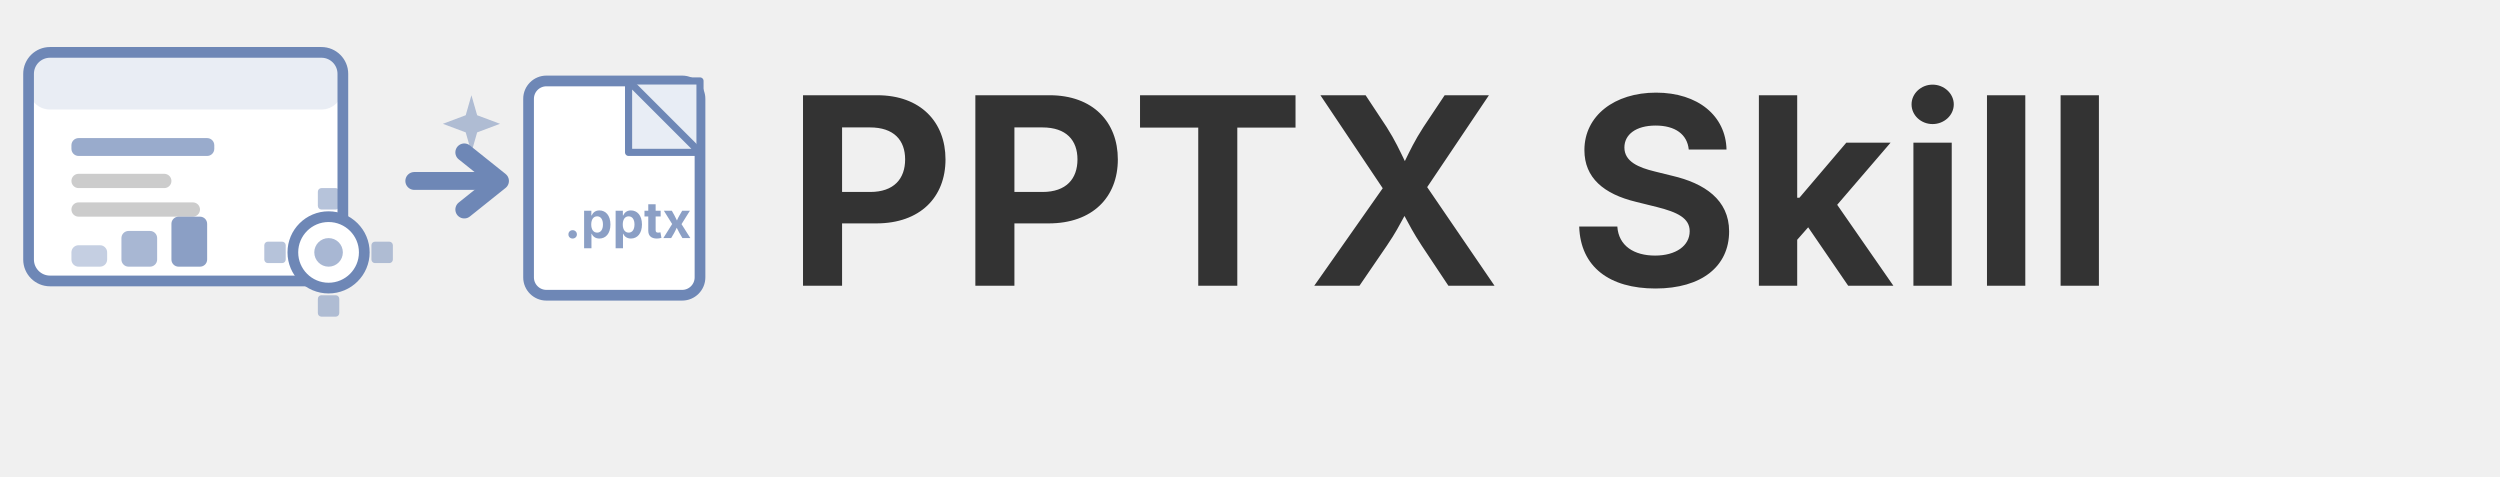
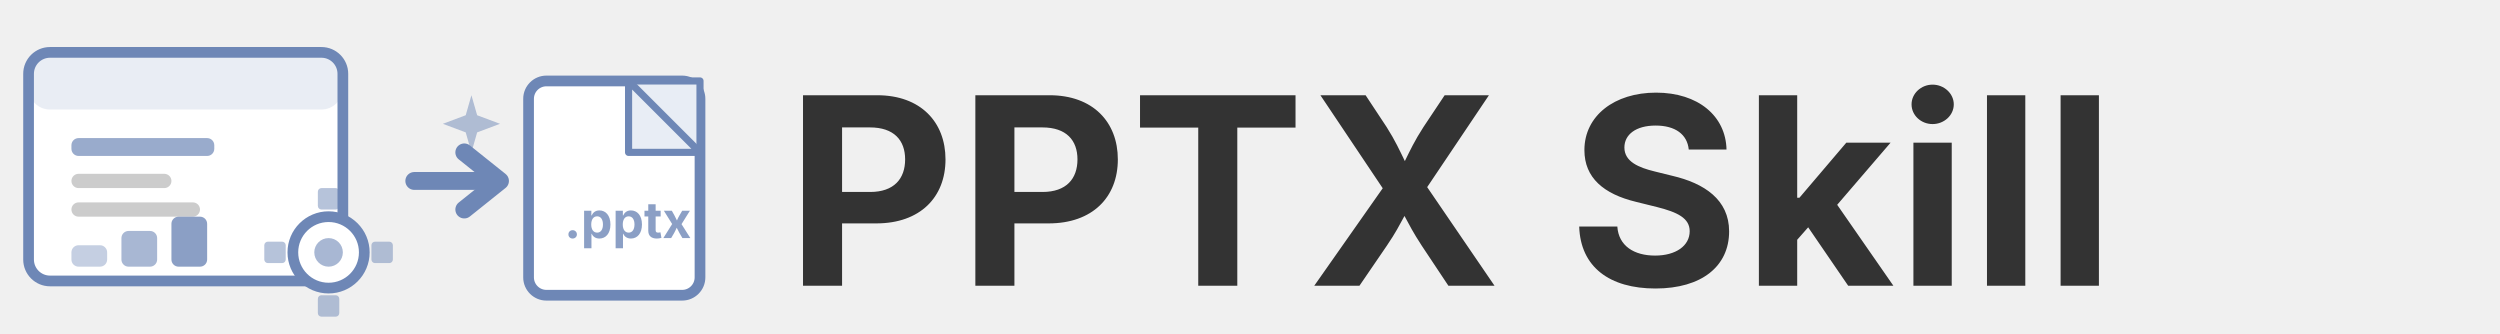
- <svg xmlns="http://www.w3.org/2000/svg" width="210" height="40" viewBox="0 0 210 40" fill="none">
+ <svg xmlns="http://www.w3.org/2000/svg" width="210" height="28" viewBox="0 0 210 28" fill="none">
  <g transform="translate(0, 2) scale(0.6)">
    <rect x="4" y="4" width="44" height="32" rx="3" fill="white" stroke="#6E87B6" stroke-width="1.5" />
    <rect x="4" y="4" width="44" height="8" rx="3" fill="#6E87B6" opacity="0.15" />
    <rect x="10" y="16" width="20" height="2.5" rx="1" fill="#6E87B6" opacity="0.7" />
    <rect x="10" y="21" width="14" height="2" rx="1" fill="#CCC" />
    <rect x="10" y="25" width="18" height="2" rx="1" fill="#CCC" />
    <rect x="10" y="31" width="5" height="3" rx="1" fill="#6E87B6" opacity="0.4" />
    <rect x="17" y="29" width="5" height="5" rx="1" fill="#6E87B6" opacity="0.6" />
    <rect x="24" y="27" width="5" height="7" rx="1" fill="#6E87B6" opacity="0.8" />
    <g transform="translate(38, 24)">
      <circle cx="8" cy="8" r="5" fill="white" stroke="#6E87B6" stroke-width="1.5" />
      <circle cx="8" cy="8" r="2" fill="#6E87B6" opacity="0.6" />
      <rect x="6.5" y="-1" width="3" height="3" rx="0.5" fill="#6E87B6" opacity="0.5" />
      <rect x="6.5" y="14" width="3" height="3" rx="0.5" fill="#6E87B6" opacity="0.5" />
      <rect x="-1" y="6.5" width="3" height="3" rx="0.5" fill="#6E87B6" opacity="0.5" />
      <rect x="14" y="6.5" width="3" height="3" rx="0.5" fill="#6E87B6" opacity="0.5" />
    </g>
    <path d="M58 22 L68 22" stroke="#6E87B6" stroke-width="2.5" stroke-linecap="round" />
    <path d="M65 18 L70 22 L65 26" stroke="#6E87B6" stroke-width="2.5" stroke-linecap="round" stroke-linejoin="round" />
    <rect x="74" y="8" width="24" height="30" rx="2.5" fill="white" stroke="#6E87B6" stroke-width="1.5" />
    <path d="M88 8 L98 8 L98 18" fill="#E8EDF5" stroke="#6E87B6" stroke-width="1" stroke-linejoin="round" />
    <path d="M88 8 L98 18 L88 18 Z" fill="#E8EDF5" stroke="#6E87B6" stroke-width="1" stroke-linejoin="round" />
    <text x="79" y="30" font-family="'Inter', sans-serif" font-size="7" font-weight="700" fill="#6E87B6" opacity="0.8">.pptx</text>
    <g transform="translate(62, 10)" fill="#6E87B6" opacity="0.5">
      <path d="M4 0 L4.8 2.8 L8 4 L4.8 5.2 L4 8 L3.2 5.2 L0 4 L3.2 2.8 Z" />
    </g>
  </g>
  <text x="66" y="24" font-family="'Inter', 'Noto Sans JP', sans-serif" font-size="22" font-weight="700" fill="#333" letter-spacing="0.01em">PPTX Skill</text>
</svg>
